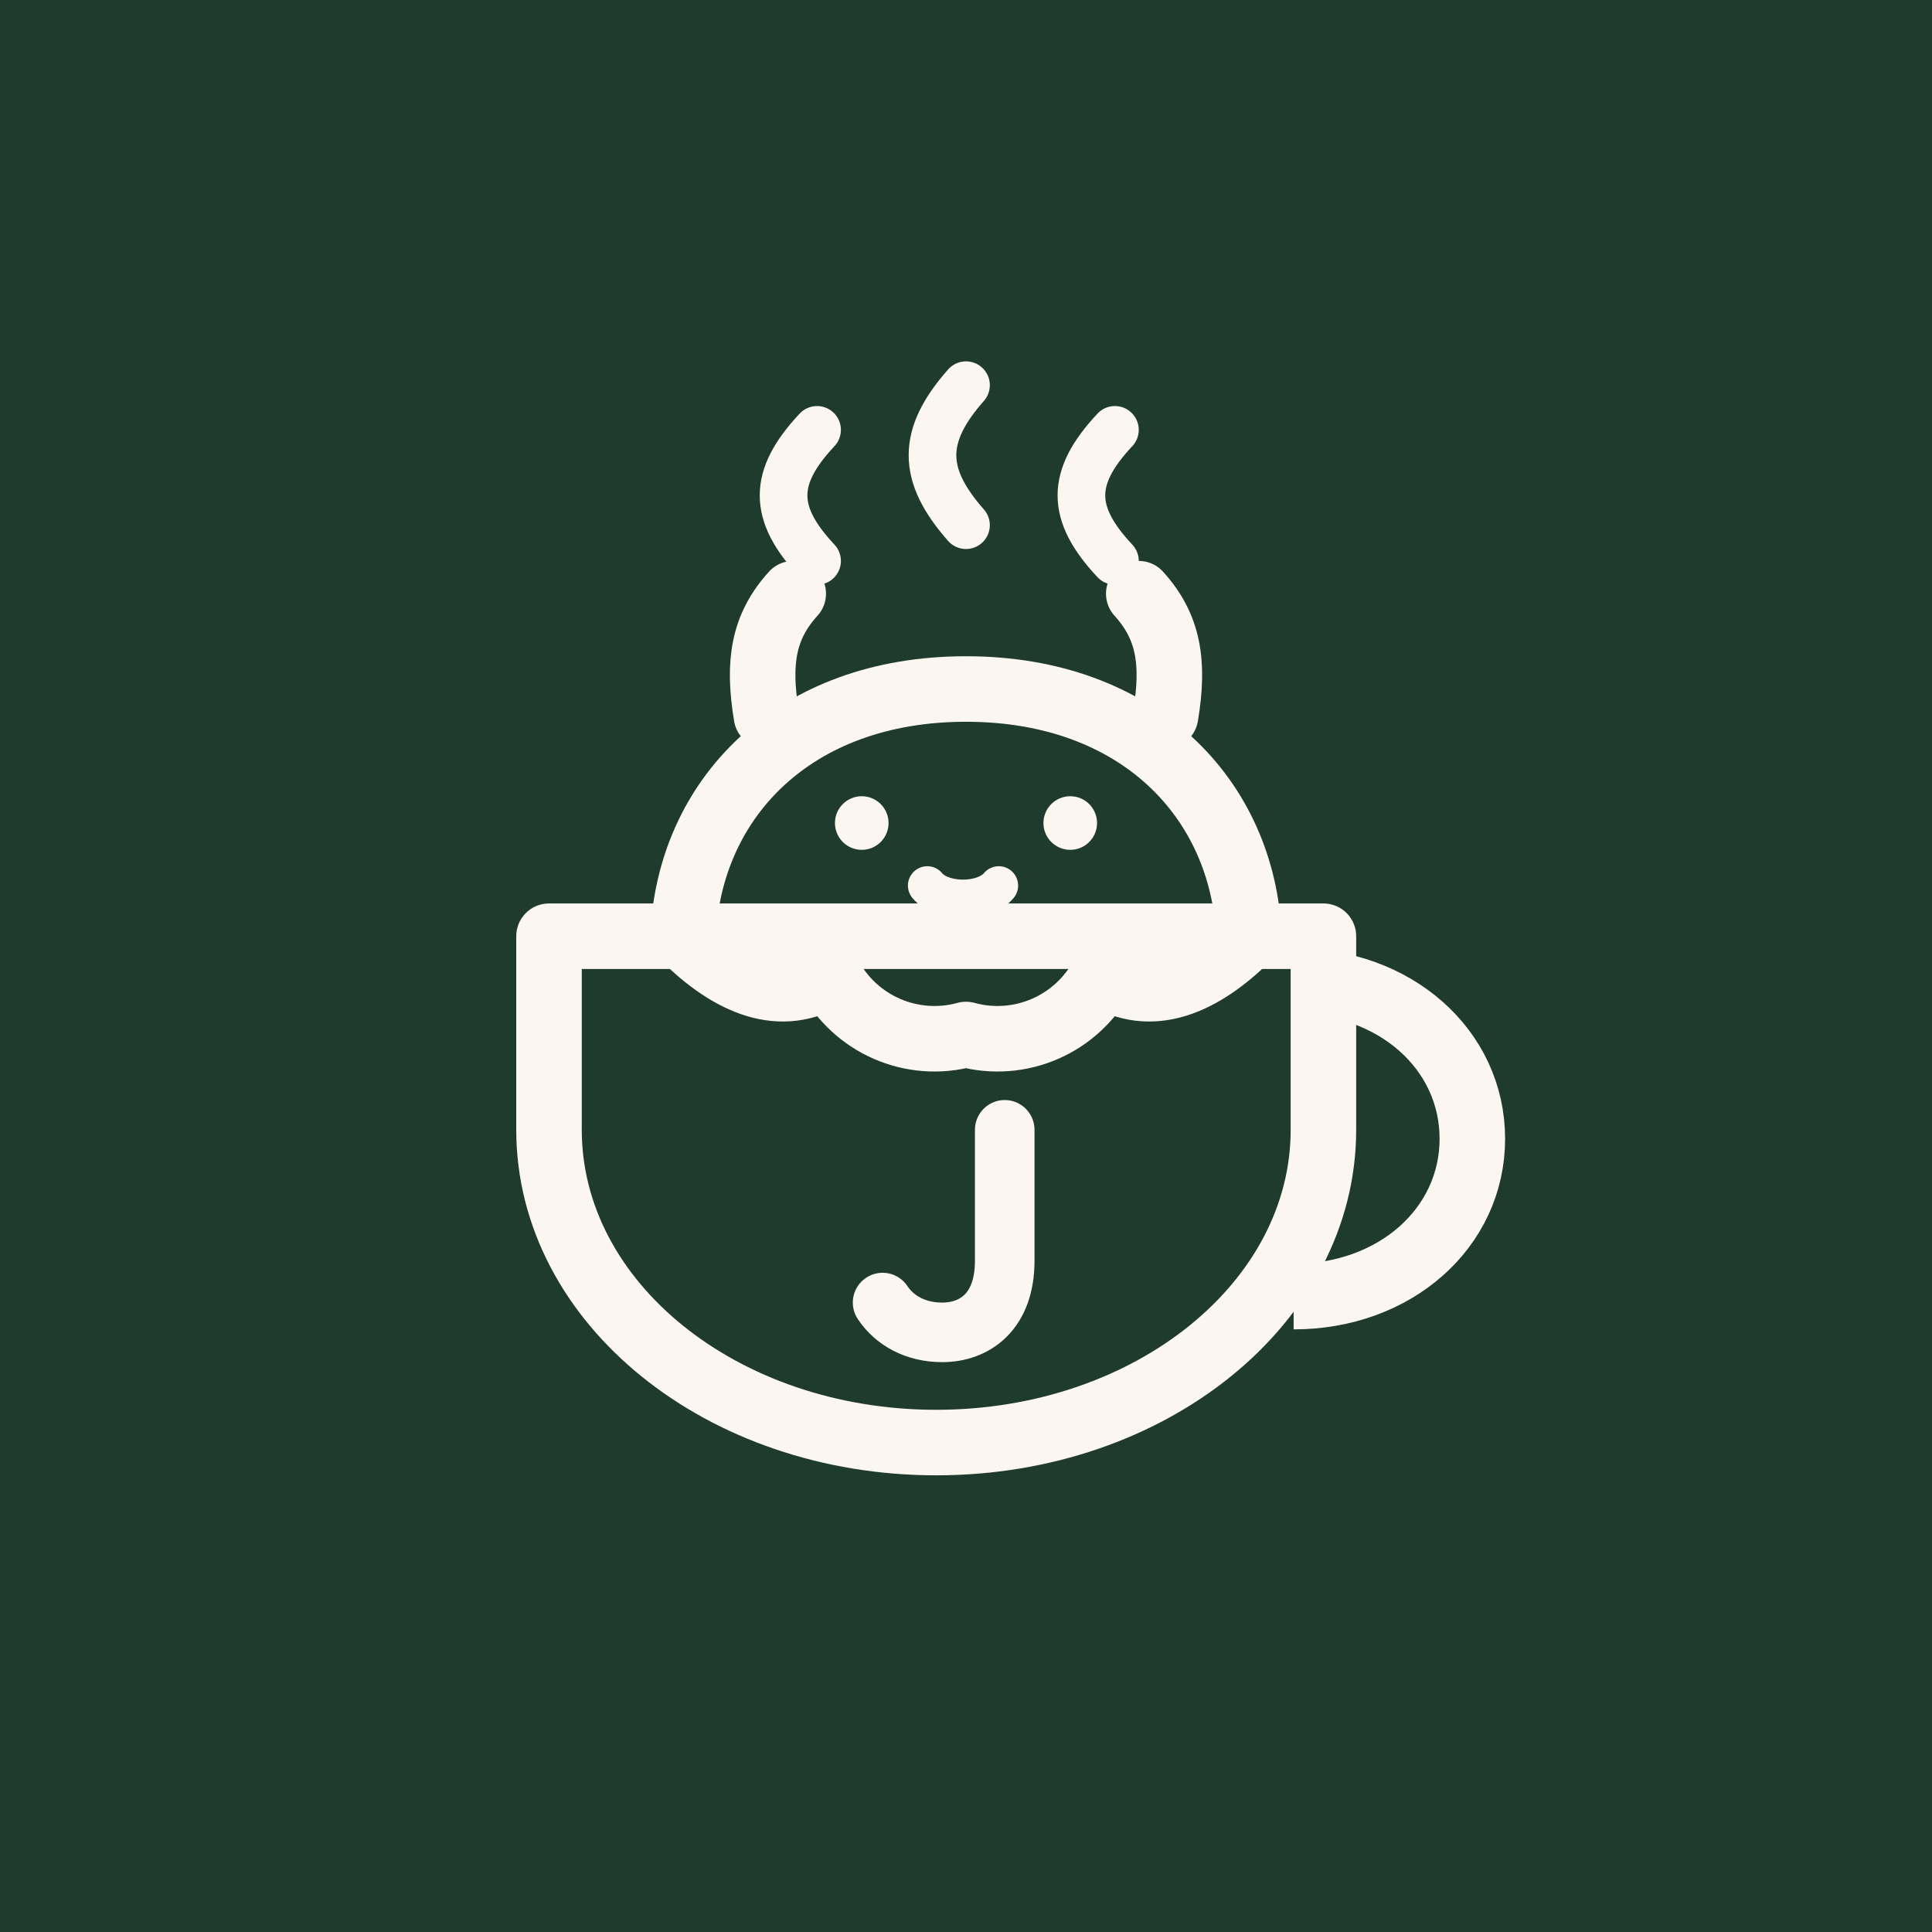
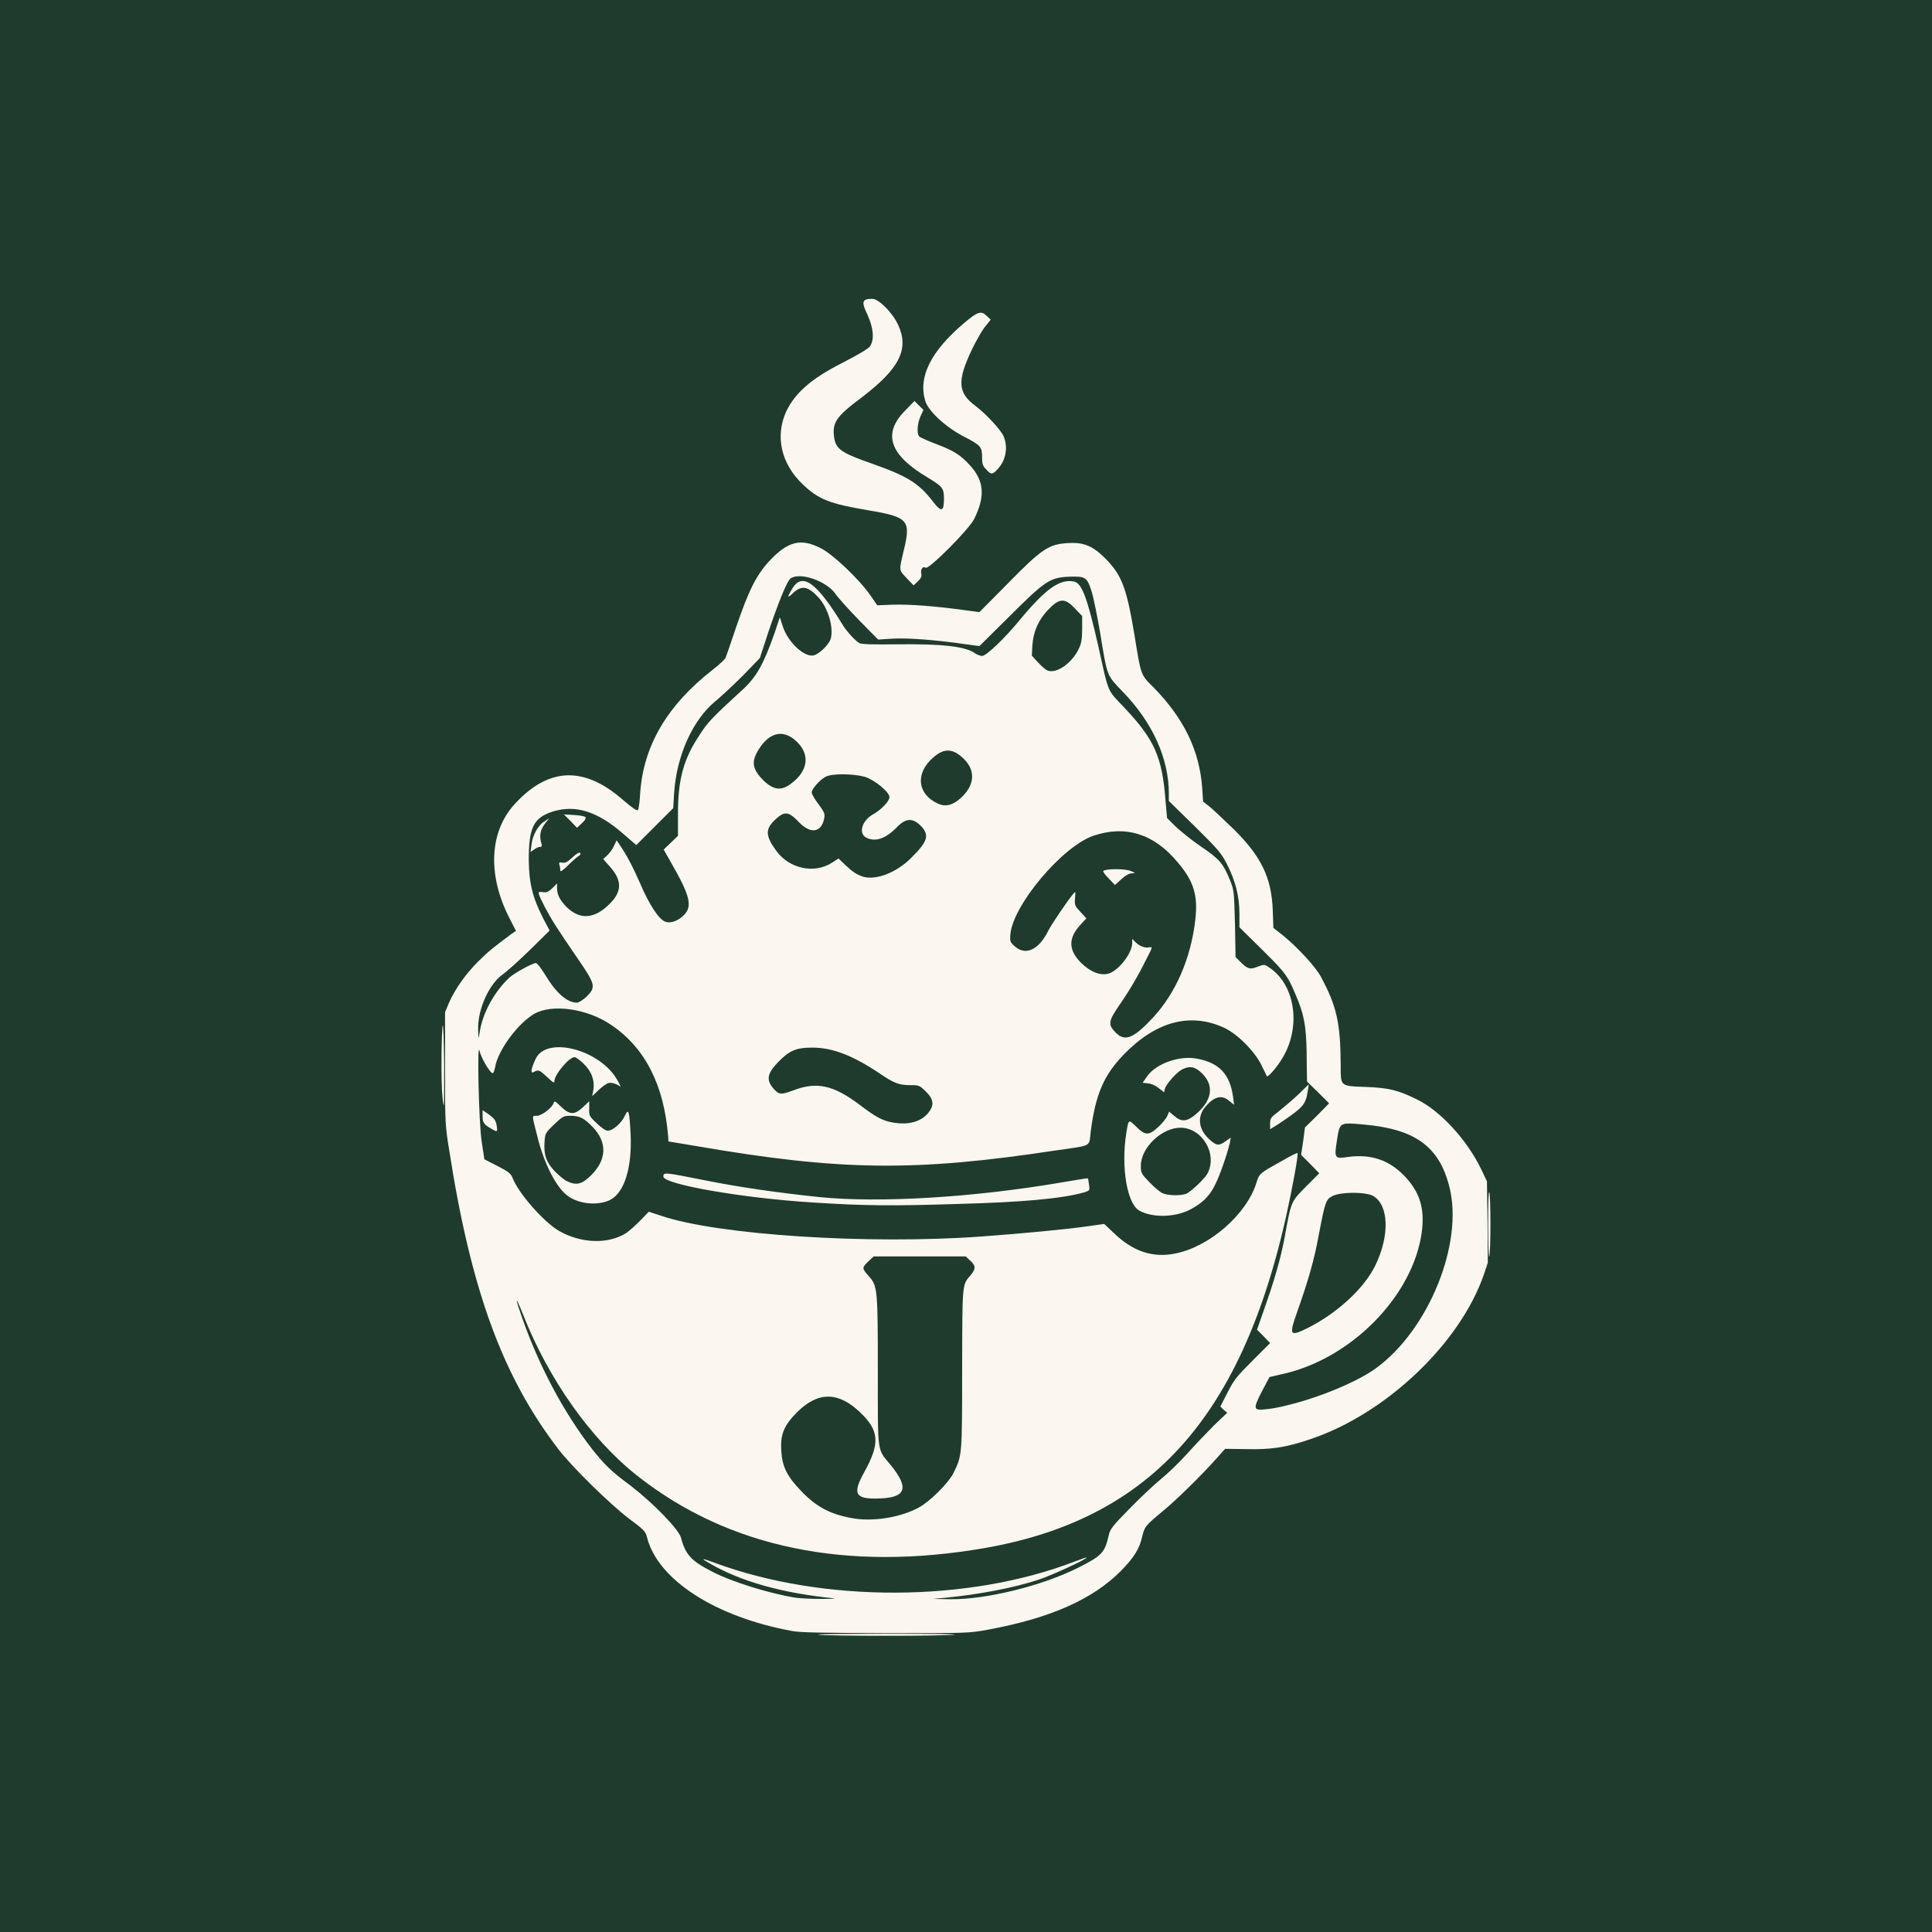
<svg xmlns="http://www.w3.org/2000/svg" viewBox="0 0 512 512" width="512" height="512">
  <rect width="512" height="512" fill="#1f3b2e" />
  <svg x="66.56" y="66.56" width="378.88" height="378.88" viewBox="0 0 48 48">
-     <path d="M19 6c-1.5 1.6-1.5 2.8 0 4.4M24 4.5c-1.5 1.7-1.5 3 0 4.7M29 6c-1.5 1.6-1.5 2.8 0 4.4" fill="none" stroke="#FBF6EF" stroke-width="1.6" stroke-linecap="round" />
-     <path d="M35 24.5c3.4 0 6 2.3 6 5.3s-2.6 5.3-6 5.3" fill="none" stroke="#FBF6EF" stroke-width="2.2" />
-     <path d="M10 23h26v6.5c0 5.8-5.8 10.5-13 10.5S10 35.3 10 29.5V23z" fill="none" stroke="#FBF6EF" stroke-width="2.2" stroke-linejoin="round" />
-     <path d="M14.5 23c.2-4.6 3.7-8.3 9.5-8.3s9.3 3.7 9.5 8.3c-1.6 1.6-3.3 2.3-4.9 1.3a4 4 0 0 1-4.6 2 4 4 0 0 1-4.6-2c-1.6 1-3.3.3-4.9-1.3z" fill="none" stroke="#FBF6EF" stroke-width="2.2" stroke-linejoin="round" />
-     <path d="M17.3 15.6c-.3-1.8-.1-3 .9-4.1M30.7 15.6c.3-1.8.1-3-.9-4.1" fill="none" stroke="#FBF6EF" stroke-width="2.2" stroke-linecap="round" />
-     <circle cx="20.5" cy="19.2" r="0.9" fill="#FBF6EF" />
-     <circle cx="27.5" cy="19.2" r="0.9" fill="#FBF6EF" />
-     <path d="M22.7 21.3c.5.6 1.9.6 2.4 0" fill="none" stroke="#FBF6EF" stroke-width="1.3" stroke-linecap="round" />
-     <path d="M25.3 29.5v4.4c0 1.7-1 2.4-2.1 2.4-.9 0-1.6-.4-2-1" fill="none" stroke="#FBF6EF" stroke-width="2" stroke-linecap="round" stroke-linejoin="round" />
+     <path d="M18.18 46.33C15.59 45.86 13.65 44.61 13.29 43.18C13.24 42.98 13.19 42.93 12.68 42.55C12.05 42.07 10.79 40.84 10.32 40.23C8.44 37.78 7.38 34.88 6.65 30.19C6.51 29.34 6.51 29.24 6.51 27.43L6.51 25.55L6.64 25.24C6.84 24.78 7.20 24.27 7.62 23.85C7.96 23.51 8.14 23.37 8.73 22.93L8.89 22.82L8.68 22.41C7.93 20.96 7.99 19.50 8.85 18.56C9.99 17.32 11.18 17.28 12.49 18.43C12.82 18.71 12.95 18.80 12.99 18.76C13.01 18.72 13.05 18.47 13.06 18.20C13.17 16.61 13.96 15.25 15.50 14.05C15.72 13.88 15.91 13.70 15.93 13.65C15.95 13.60 16.11 13.14 16.28 12.63C16.71 11.37 16.96 10.88 17.40 10.40C18.02 9.74 18.45 9.63 19.12 9.97C19.54 10.18 20.42 11.02 20.80 11.57L21.02 11.89L21.53 11.87C22.10 11.85 22.96 11.92 23.86 12.04L24.45 12.12L25.42 11.14C26.57 9.97 26.79 9.83 27.46 9.80C27.96 9.77 28.28 9.91 28.69 10.33C29.23 10.88 29.39 11.30 29.65 12.85C29.88 14.27 29.86 14.21 30.29 14.64C31.32 15.69 31.84 16.77 31.93 18.02L31.96 18.48L32.19 18.66C32.31 18.76 32.67 19.10 32.99 19.41C33.92 20.33 34.26 21.04 34.30 22.14L34.32 22.72L34.65 22.98C35.13 23.37 35.75 24.04 35.92 24.37C36.45 25.36 36.57 25.91 36.58 27.31C36.58 28.05 36.55 28.03 37.42 28.06C38.20 28.09 38.51 28.17 39.14 28.48C39.93 28.86 40.84 29.86 41.31 30.85L41.49 31.23L41.51 32.60L41.52 33.96L41.39 34.35C40.59 36.67 38.10 39.04 35.55 39.89C34.73 40.17 34.23 40.24 33.40 40.22L32.70 40.21L32.44 40.50C31.89 41.12 31.06 41.93 30.61 42.30C30.02 42.79 30.00 42.82 29.92 43.14C29.83 43.56 29.64 43.86 29.21 44.30C28.26 45.26 26.85 45.89 24.75 46.28C24.10 46.40 24.07 46.40 21.32 46.40C19.21 46.39 18.46 46.38 18.18 46.33ZM34.86 38.73C35.94 38.46 37.17 37.94 37.77 37.50C39.54 36.21 40.71 33.31 40.23 31.42C39.89 30.06 39.08 29.47 37.33 29.32C36.53 29.25 36.55 29.24 36.45 29.88C36.36 30.46 36.38 30.48 36.83 30.41C37.60 30.31 38.20 30.51 38.72 31.05C39.24 31.59 39.41 32.15 39.30 32.95C39.00 35.10 36.90 37.22 34.58 37.71L34.19 37.80L33.93 38.29C33.63 38.88 33.64 38.93 34.08 38.88C34.25 38.87 34.60 38.80 34.86 38.73ZM35.46 36.16C36.46 35.66 37.36 34.83 37.74 34.06C38.23 33.05 38.20 32.03 37.67 31.72C37.42 31.58 36.60 31.58 36.31 31.72C36.08 31.84 36.06 31.90 35.84 33.05C35.70 33.83 35.50 34.54 35.11 35.64C34.84 36.40 34.87 36.45 35.46 36.16ZM22.01 10.98C21.74 10.69 21.75 10.74 21.90 10.09C22.16 9.03 22.08 8.93 20.72 8.70C19.42 8.48 19.06 8.34 18.53 7.84C17.79 7.14 17.58 6.21 17.97 5.37C18.27 4.75 18.82 4.27 19.85 3.75C20.41 3.46 20.73 3.27 20.78 3.19C20.93 2.96 20.89 2.57 20.69 2.13C20.48 1.70 20.51 1.60 20.85 1.60C21.07 1.60 21.52 2.05 21.72 2.47C22.10 3.29 21.77 3.94 20.50 4.91C19.64 5.55 19.51 5.75 19.57 6.24C19.63 6.65 19.80 6.77 20.89 7.15C22.02 7.55 22.42 7.79 22.90 8.42C23.17 8.77 23.26 8.75 23.26 8.32C23.26 7.96 23.22 7.91 22.73 7.61C21.44 6.85 21.19 6.14 21.94 5.37L22.27 5.03L22.42 5.18L22.57 5.33L22.47 5.55C22.36 5.80 22.34 6.15 22.44 6.23C22.48 6.26 22.74 6.38 23.01 6.48C23.59 6.70 23.82 6.84 24.15 7.21C24.61 7.72 24.65 8.24 24.27 9.00C24.10 9.34 22.74 10.71 22.64 10.63C22.56 10.56 22.46 10.69 22.50 10.83C22.52 10.92 22.49 10.98 22.38 11.09L22.24 11.22L22.01 10.98ZM24.68 7.33C24.57 7.22 24.54 7.15 24.54 6.93C24.54 6.57 24.50 6.52 23.94 6.23C23.33 5.92 22.73 5.37 22.63 5.02C22.39 4.22 22.82 3.36 23.94 2.41C24.39 2.03 24.51 1.99 24.69 2.17L24.83 2.30L24.63 2.55C24.52 2.69 24.33 3.03 24.20 3.30C23.70 4.35 23.72 4.75 24.31 5.19C24.67 5.46 25.17 6.00 25.26 6.21C25.42 6.58 25.34 7.02 25.07 7.31C24.89 7.51 24.84 7.51 24.68 7.33Z" fill="#FBF6EF" fill-rule="evenodd" />
+     <path d="M19.04 46.45C18.93 46.43 19.98 46.42 21.36 46.42C22.74 46.42 23.75 46.43 23.61 46.45C23.26 46.50 19.31 46.50 19.04 46.45ZM41.53 32.68C41.53 32.01 41.54 31.53 41.57 31.60C41.62 31.76 41.62 33.55 41.57 33.75C41.55 33.83 41.53 33.35 41.53 32.68ZM6.42 28.35C6.37 27.91 6.39 26.18 6.43 26.00C6.45 25.92 6.47 26.49 6.48 27.27C6.48 28.05 6.48 28.69 6.47 28.69C6.46 28.69 6.43 28.54 6.42 28.35Z" fill="#FBF6EF" fill-rule="evenodd" />
+     <path d="M18.28 45.21C17.41 45.07 16.15 44.68 15.51 44.35C14.78 43.98 14.58 43.77 14.43 43.19C14.35 42.91 13.51 42.04 12.73 41.44C12.08 40.96 11.86 40.74 11.44 40.21C10.49 38.98 9.68 37.46 9.10 35.82C8.85 35.11 8.86 35.03 9.12 35.68C9.98 37.87 11.40 39.88 12.97 41.12C16.03 43.53 19.98 44.35 24.64 43.54C30.50 42.51 33.62 38.76 35.03 31.01C35.10 30.63 35.15 30.30 35.13 30.28C35.12 30.27 34.90 30.37 34.65 30.52C33.84 30.97 33.85 30.96 33.75 31.28C33.42 32.34 32.18 33.42 31.04 33.65C30.29 33.81 29.62 33.59 28.99 32.99L28.64 32.66L28.07 32.74C27.48 32.83 25.80 32.99 24.54 33.08C20.74 33.36 15.66 33.03 13.78 32.39L13.35 32.25L13.06 32.55C12.90 32.71 12.70 32.89 12.60 32.96C11.99 33.35 11.08 33.32 10.33 32.89C9.83 32.60 8.97 31.63 8.77 31.10C8.71 30.96 8.63 30.90 8.26 30.71L7.83 30.49L7.74 29.90C7.64 29.25 7.58 26.41 7.67 26.86C7.72 27.08 8.02 27.60 8.11 27.60C8.13 27.60 8.17 27.51 8.19 27.40C8.28 26.84 8.95 25.93 9.50 25.61C10.10 25.26 11.29 25.43 12.09 25.98C13.23 26.75 13.86 28.00 14.00 29.72L14.01 29.89L14.97 30.05C19.79 30.88 22.29 30.91 27.03 30.19C28.27 30.01 28.12 30.09 28.19 29.54C28.35 28.31 28.63 27.66 29.29 26.98C30.38 25.85 31.54 25.55 32.68 26.08C33.12 26.29 33.69 26.86 33.92 27.33C34.01 27.52 34.10 27.69 34.10 27.70C34.14 27.75 34.47 27.36 34.63 27.08C35.25 26.05 35.06 24.66 34.21 24.07C34.02 23.94 34.02 23.94 33.80 24.02C33.54 24.13 33.45 24.10 33.22 23.87L33.05 23.70L33.03 22.58C33.00 21.49 33.00 21.45 32.86 21.11C32.63 20.55 32.51 20.41 31.89 19.99C31.58 19.78 31.20 19.47 31.04 19.32L30.75 19.03L30.70 18.47C30.59 16.98 30.33 16.40 29.31 15.32C28.73 14.71 28.80 14.88 28.44 13.25C28.07 11.63 27.89 11.14 27.62 11.09C27.14 11.00 26.67 11.34 25.79 12.40C25.30 13.00 24.68 13.59 24.54 13.59C24.48 13.59 24.38 13.55 24.30 13.50C23.99 13.27 23.18 13.18 21.68 13.20C20.88 13.21 20.49 13.20 20.42 13.16C20.28 13.08 20.01 12.78 19.88 12.58C18.98 11.10 18.49 10.75 18.15 11.36C17.99 11.63 18.00 11.66 18.17 11.50C18.48 11.20 18.69 11.24 19.05 11.63C19.37 11.98 19.56 12.63 19.46 13.01C19.40 13.21 19.08 13.52 18.89 13.57C18.58 13.65 18.02 13.13 17.85 12.60L17.75 12.29L17.57 12.83C17.20 13.88 16.96 14.31 16.47 14.75C15.50 15.64 15.34 15.80 15.07 16.22C14.52 17.04 14.33 17.72 14.33 18.87L14.33 19.63L14.09 19.86L13.85 20.09L14.07 20.48C14.74 21.64 14.83 22.00 14.52 22.30C14.33 22.49 14.07 22.58 13.90 22.51C13.69 22.44 13.36 21.93 13.07 21.25C12.81 20.66 12.61 20.27 12.35 19.90L12.27 19.78L12.19 19.95C12.15 20.05 12.05 20.19 11.97 20.27L11.82 20.41L12.04 20.66C12.46 21.13 12.46 21.50 12.02 21.93C11.52 22.42 11.05 22.45 10.61 22.04C10.38 21.81 10.28 21.63 10.27 21.41L10.27 21.23L10.11 21.39C9.98 21.51 9.91 21.54 9.79 21.52C9.60 21.49 9.60 21.51 9.86 22.02C10.10 22.47 10.23 22.68 10.99 23.79C11.56 24.62 11.58 24.71 11.26 25.03C11.14 25.14 11.00 25.23 10.94 25.23C10.61 25.23 10.25 24.92 9.88 24.31C9.74 24.08 9.60 23.90 9.56 23.90C9.45 23.90 8.85 24.23 8.68 24.38C8.17 24.85 7.76 25.59 7.67 26.24C7.63 26.48 7.63 26.48 7.62 26.11C7.61 25.43 8.00 24.59 8.45 24.28C8.58 24.19 8.98 23.83 9.35 23.47L10.02 22.81L9.81 22.41C9.45 21.71 9.33 21.23 9.32 20.45C9.32 19.34 9.48 19.02 10.14 18.81C10.90 18.58 11.63 18.81 12.49 19.56L12.93 19.94L13.55 19.32L14.17 18.70L14.20 18.20C14.28 16.94 14.83 15.72 15.60 15.10C15.78 14.95 16.19 14.57 16.51 14.25L17.08 13.66L17.36 12.80C17.70 11.80 17.99 11.07 18.11 10.99C18.42 10.76 19.33 11.08 19.62 11.51C19.70 11.63 20.06 12.03 20.41 12.39L21.05 13.04L21.53 13.01C22.04 12.98 22.94 13.05 23.87 13.18L24.45 13.26L25.47 12.25C26.65 11.07 26.82 10.96 27.45 10.93C28.00 10.91 28.06 10.94 28.21 11.40C28.28 11.61 28.41 12.27 28.51 12.85C28.75 14.32 28.72 14.22 29.27 14.80C30.26 15.82 30.81 17.03 30.81 18.21L30.81 18.46L31.69 19.32C32.49 20.11 32.58 20.22 32.77 20.60C33.05 21.15 33.18 21.67 33.18 22.25L33.18 22.70L33.95 23.46C34.77 24.27 34.81 24.33 35.16 25.19C35.38 25.75 35.44 26.17 35.44 27.31L35.45 27.88L35.82 28.24L36.19 28.61L35.79 29.02L35.38 29.42L35.32 29.88L35.25 30.34L35.56 30.65L35.86 30.96L35.41 31.41C34.90 31.93 34.92 31.89 34.69 33.15C34.56 33.84 34.35 34.57 33.97 35.64L33.77 36.21L33.99 36.43L34.21 36.66L33.62 37.25C33.09 37.78 33.00 37.89 32.78 38.32L32.54 38.79L32.65 38.90L32.77 39.00L32.32 39.43C32.08 39.67 31.67 40.10 31.41 40.39C31.15 40.68 30.75 41.06 30.54 41.23C30.32 41.41 29.85 41.85 29.50 42.21C28.91 42.81 28.84 42.90 28.79 43.12C28.66 43.70 28.56 43.80 27.77 44.20C26.56 44.81 24.68 45.27 23.49 45.26L22.89 45.25L23.31 45.21C24.44 45.10 25.60 44.88 26.45 44.60C26.87 44.46 28.05 43.92 28.05 43.86C28.05 43.85 27.87 43.91 27.66 43.99C24.09 45.37 19.23 45.39 15.57 44.04C15.11 43.87 15.07 43.87 15.40 44.06C16.43 44.66 17.81 45.05 19.56 45.23C19.65 45.24 19.47 45.25 19.14 45.25C18.81 45.25 18.43 45.23 18.28 45.21ZM20.13 42.53C19.40 42.39 18.95 42.14 18.44 41.60C17.99 41.13 17.83 40.80 17.80 40.30C17.76 39.73 17.88 39.43 18.34 38.97C19.04 38.28 19.72 38.29 20.45 38.99C21.09 39.60 21.12 40.03 20.58 41.00C20.20 41.69 20.27 41.88 20.94 41.88C21.99 41.88 22.13 41.56 21.46 40.74C21.01 40.20 21.04 40.41 21.04 37.66C21.04 34.86 21.03 34.75 20.75 34.43C20.50 34.15 20.50 34.13 20.72 33.92L20.90 33.75L22.45 33.75L23.99 33.75L24.14 33.89C24.33 34.06 24.33 34.16 24.18 34.35C23.86 34.73 23.88 34.56 23.87 37.52C23.87 40.46 23.87 40.44 23.57 41.04C23.40 41.37 22.78 41.99 22.40 42.19C21.76 42.53 20.82 42.67 20.13 42.53ZM31.46 32.21C31.89 32.00 32.17 31.75 32.36 31.35C32.52 31.05 32.78 30.28 32.86 29.93L32.89 29.76L32.75 29.86C32.49 30.05 32.41 30.04 32.17 29.82C31.80 29.48 31.75 29.05 32.05 28.71C32.35 28.37 32.59 28.32 32.84 28.53L33.00 28.66L32.97 28.42C32.87 27.64 32.51 27.25 31.75 27.11C31.17 27.00 30.40 27.27 30.09 27.69L29.93 27.92L30.11 27.94C30.22 27.95 30.36 28.01 30.47 28.10L30.65 28.24L30.68 28.12C30.72 27.96 31.07 27.57 31.26 27.47C31.52 27.34 31.70 27.38 31.94 27.62C32.35 28.04 32.25 28.54 31.69 29.00C31.41 29.23 31.22 29.24 30.99 29.03L30.82 28.89L30.76 29.03C30.73 29.11 30.59 29.28 30.46 29.40C30.14 29.70 30.02 29.70 29.71 29.39C29.45 29.14 29.46 29.13 29.38 29.62C29.20 30.77 29.41 32.00 29.83 32.22C30.27 32.45 30.95 32.44 31.46 32.21ZM23.70 31.99C25.93 31.93 27.22 31.81 27.97 31.60C28.15 31.54 28.16 31.54 28.13 31.34C28.12 31.24 28.10 31.14 28.09 31.13C28.08 31.12 27.65 31.19 27.13 31.28C24.23 31.77 21.12 31.96 19.09 31.76C17.67 31.61 16.41 31.43 15.26 31.20C13.85 30.92 13.84 30.92 13.84 31.07C13.84 31.33 16.54 31.80 18.87 31.94C20.56 32.05 21.51 32.06 23.70 31.99ZM12.06 31.85C12.53 31.60 12.79 30.78 12.74 29.65C12.70 28.87 12.67 28.76 12.55 29.02C12.45 29.26 12.14 29.53 11.98 29.53C11.90 29.53 11.77 29.44 11.60 29.28C11.36 29.05 11.34 29.03 11.35 28.79L11.35 28.54L11.14 28.74C10.85 29.01 10.69 29.00 10.40 28.72C10.22 28.54 10.18 28.52 10.16 28.59C10.11 28.76 9.75 29.03 9.59 29.03C9.42 29.03 9.42 28.98 9.60 29.69C9.83 30.64 10.26 31.48 10.66 31.74C11.04 32.00 11.66 32.05 12.06 31.85ZM30.58 31.62C30.49 31.57 30.30 31.41 30.15 31.25C29.89 30.98 29.87 30.95 29.87 30.71C29.87 30.10 30.57 29.43 31.20 29.43C31.93 29.43 32.45 30.31 32.11 30.96C32.02 31.14 31.55 31.58 31.39 31.65C31.18 31.72 30.76 31.71 30.58 31.62ZM10.59 31.22C10.51 31.18 10.33 31.03 10.19 30.89C9.90 30.58 9.82 30.33 9.85 29.90C9.87 29.62 9.88 29.60 10.17 29.32C10.46 29.05 10.48 29.03 10.72 29.03C11.04 29.03 11.18 29.11 11.47 29.41C11.96 29.92 11.94 30.50 11.42 31.02C11.11 31.33 10.92 31.38 10.59 31.22ZM8.24 29.34C8.21 29.18 8.16 29.12 7.99 28.99L7.77 28.84L7.77 29.02C7.77 29.25 7.80 29.31 8.04 29.45C8.27 29.59 8.28 29.59 8.24 29.34ZM35.04 28.92C35.34 28.69 35.42 28.56 35.47 28.22L35.51 27.97L35.15 28.32C34.95 28.51 34.65 28.76 34.50 28.88C34.24 29.08 34.21 29.11 34.21 29.28L34.21 29.48L34.50 29.30C34.65 29.20 34.90 29.03 35.04 28.92ZM21.42 29.23C21.14 29.16 20.90 29.02 20.43 28.66C19.55 28.00 18.99 27.87 18.19 28.18C17.78 28.33 17.72 28.32 17.54 28.12C17.29 27.83 17.32 27.62 17.67 27.25C18.06 26.84 18.29 26.74 18.84 26.74C19.52 26.74 20.19 27.00 21.09 27.60C21.59 27.94 21.75 28.00 22.14 28.00C22.42 28.00 22.44 28.01 22.65 28.21C22.93 28.49 22.94 28.69 22.71 28.96C22.44 29.26 21.98 29.36 21.42 29.23ZM12.00 27.93C12.06 27.91 12.17 27.93 12.26 27.97L12.41 28.05L12.30 27.84C11.73 26.81 9.92 26.33 9.55 27.12C9.39 27.47 9.37 27.62 9.49 27.56C9.64 27.47 9.68 27.49 9.94 27.73C10.14 27.92 10.18 27.94 10.18 27.87C10.18 27.65 10.67 27.06 10.86 27.06C10.90 27.06 11.04 27.16 11.17 27.29C11.44 27.55 11.55 27.87 11.48 28.21L11.45 28.37L11.67 28.16C11.79 28.05 11.94 27.94 12.00 27.93ZM29.02 26.23C28.77 25.97 28.78 25.86 29.11 25.37C29.48 24.84 29.78 24.33 30.05 23.78C30.26 23.38 30.27 23.35 30.17 23.37C30.03 23.41 29.83 23.34 29.69 23.20L29.58 23.09L29.58 23.23C29.58 23.56 29.14 24.14 28.80 24.25C28.52 24.34 28.17 24.20 27.85 23.88C27.44 23.46 27.43 23.07 27.83 22.63L28.04 22.40L27.84 22.18C27.66 21.99 27.64 21.95 27.66 21.73C27.68 21.49 27.68 21.48 27.59 21.59C27.35 21.89 26.86 22.62 26.76 22.82C26.45 23.45 26.01 23.66 25.65 23.35C25.48 23.20 25.47 23.18 25.49 22.94C25.57 21.96 27.23 19.99 28.27 19.63C29.35 19.26 30.31 19.56 31.10 20.51C31.65 21.15 31.79 21.63 31.70 22.44C31.55 23.75 31.04 24.91 30.28 25.73C29.62 26.44 29.33 26.55 29.02 26.23ZM29.56 20.89C29.70 20.88 29.70 20.88 29.53 20.81C29.35 20.73 28.68 20.73 28.61 20.81C28.59 20.83 28.67 20.94 28.79 21.06L29.00 21.28L29.21 21.09C29.35 20.96 29.48 20.89 29.56 20.89ZM20.54 21.00C20.31 20.92 20.18 20.83 19.95 20.61L19.72 20.39L19.52 20.52C18.92 20.92 18.06 20.74 17.62 20.12C17.26 19.62 17.26 19.40 17.59 19.09C17.91 18.79 18.04 18.80 18.40 19.18C18.79 19.58 19.15 19.52 19.24 19.04C19.27 18.89 19.24 18.83 19.05 18.57C18.92 18.40 18.82 18.23 18.82 18.17C18.82 18.06 19.09 17.75 19.28 17.65C19.49 17.53 20.22 17.54 20.61 17.65C20.93 17.75 21.43 18.16 21.43 18.33C21.43 18.47 21.15 18.76 20.86 18.92C20.49 19.14 20.38 19.57 20.67 19.70C20.97 19.84 21.31 19.72 21.68 19.34C21.98 19.03 22.21 19.02 22.49 19.30C22.78 19.61 22.72 19.82 22.15 20.38C21.66 20.87 20.97 21.13 20.54 21.00ZM10.99 20.31C11.05 20.28 11.07 20.24 11.05 20.20C11.03 20.17 10.94 20.21 10.79 20.35C10.62 20.51 10.54 20.55 10.45 20.53C10.34 20.51 10.33 20.52 10.35 20.61C10.37 20.67 10.38 20.75 10.38 20.80C10.38 20.85 10.48 20.78 10.64 20.62C10.78 20.48 10.94 20.34 10.99 20.31ZM9.70 20.00C9.77 20.00 9.77 19.98 9.73 19.83C9.67 19.60 9.72 19.40 9.88 19.20L10.01 19.04L9.84 19.15C9.63 19.28 9.44 19.62 9.41 19.94L9.38 20.17L9.50 20.09C9.56 20.04 9.65 20.00 9.70 20.00ZM11.22 19.00C11.19 18.97 11.02 18.94 10.84 18.93L10.50 18.91L10.72 19.13L10.94 19.36L11.11 19.20C11.22 19.10 11.25 19.03 11.22 19.00ZM23.06 18.55C22.36 18.23 22.29 17.53 22.90 17.00C23.27 16.67 23.58 16.69 23.95 17.07C24.34 17.47 24.28 17.97 23.79 18.39C23.53 18.61 23.31 18.66 23.06 18.55ZM17.23 17.80C16.84 17.42 16.78 17.17 17.01 16.78C17.38 16.14 17.88 16.03 18.33 16.48C18.78 16.92 18.69 17.47 18.11 17.89C17.80 18.12 17.55 18.09 17.23 17.80ZM26.74 14.08C26.68 14.06 26.54 13.94 26.42 13.81L26.21 13.58L26.23 13.22C26.26 12.79 26.42 12.41 26.72 12.08C27.13 11.64 27.31 11.62 27.67 12.01L27.90 12.25L27.90 12.69C27.90 13.00 27.87 13.18 27.80 13.32C27.58 13.82 27.04 14.20 26.74 14.08Z" fill="#1F3B2E" fill-rule="evenodd" />
  </svg>
</svg>
